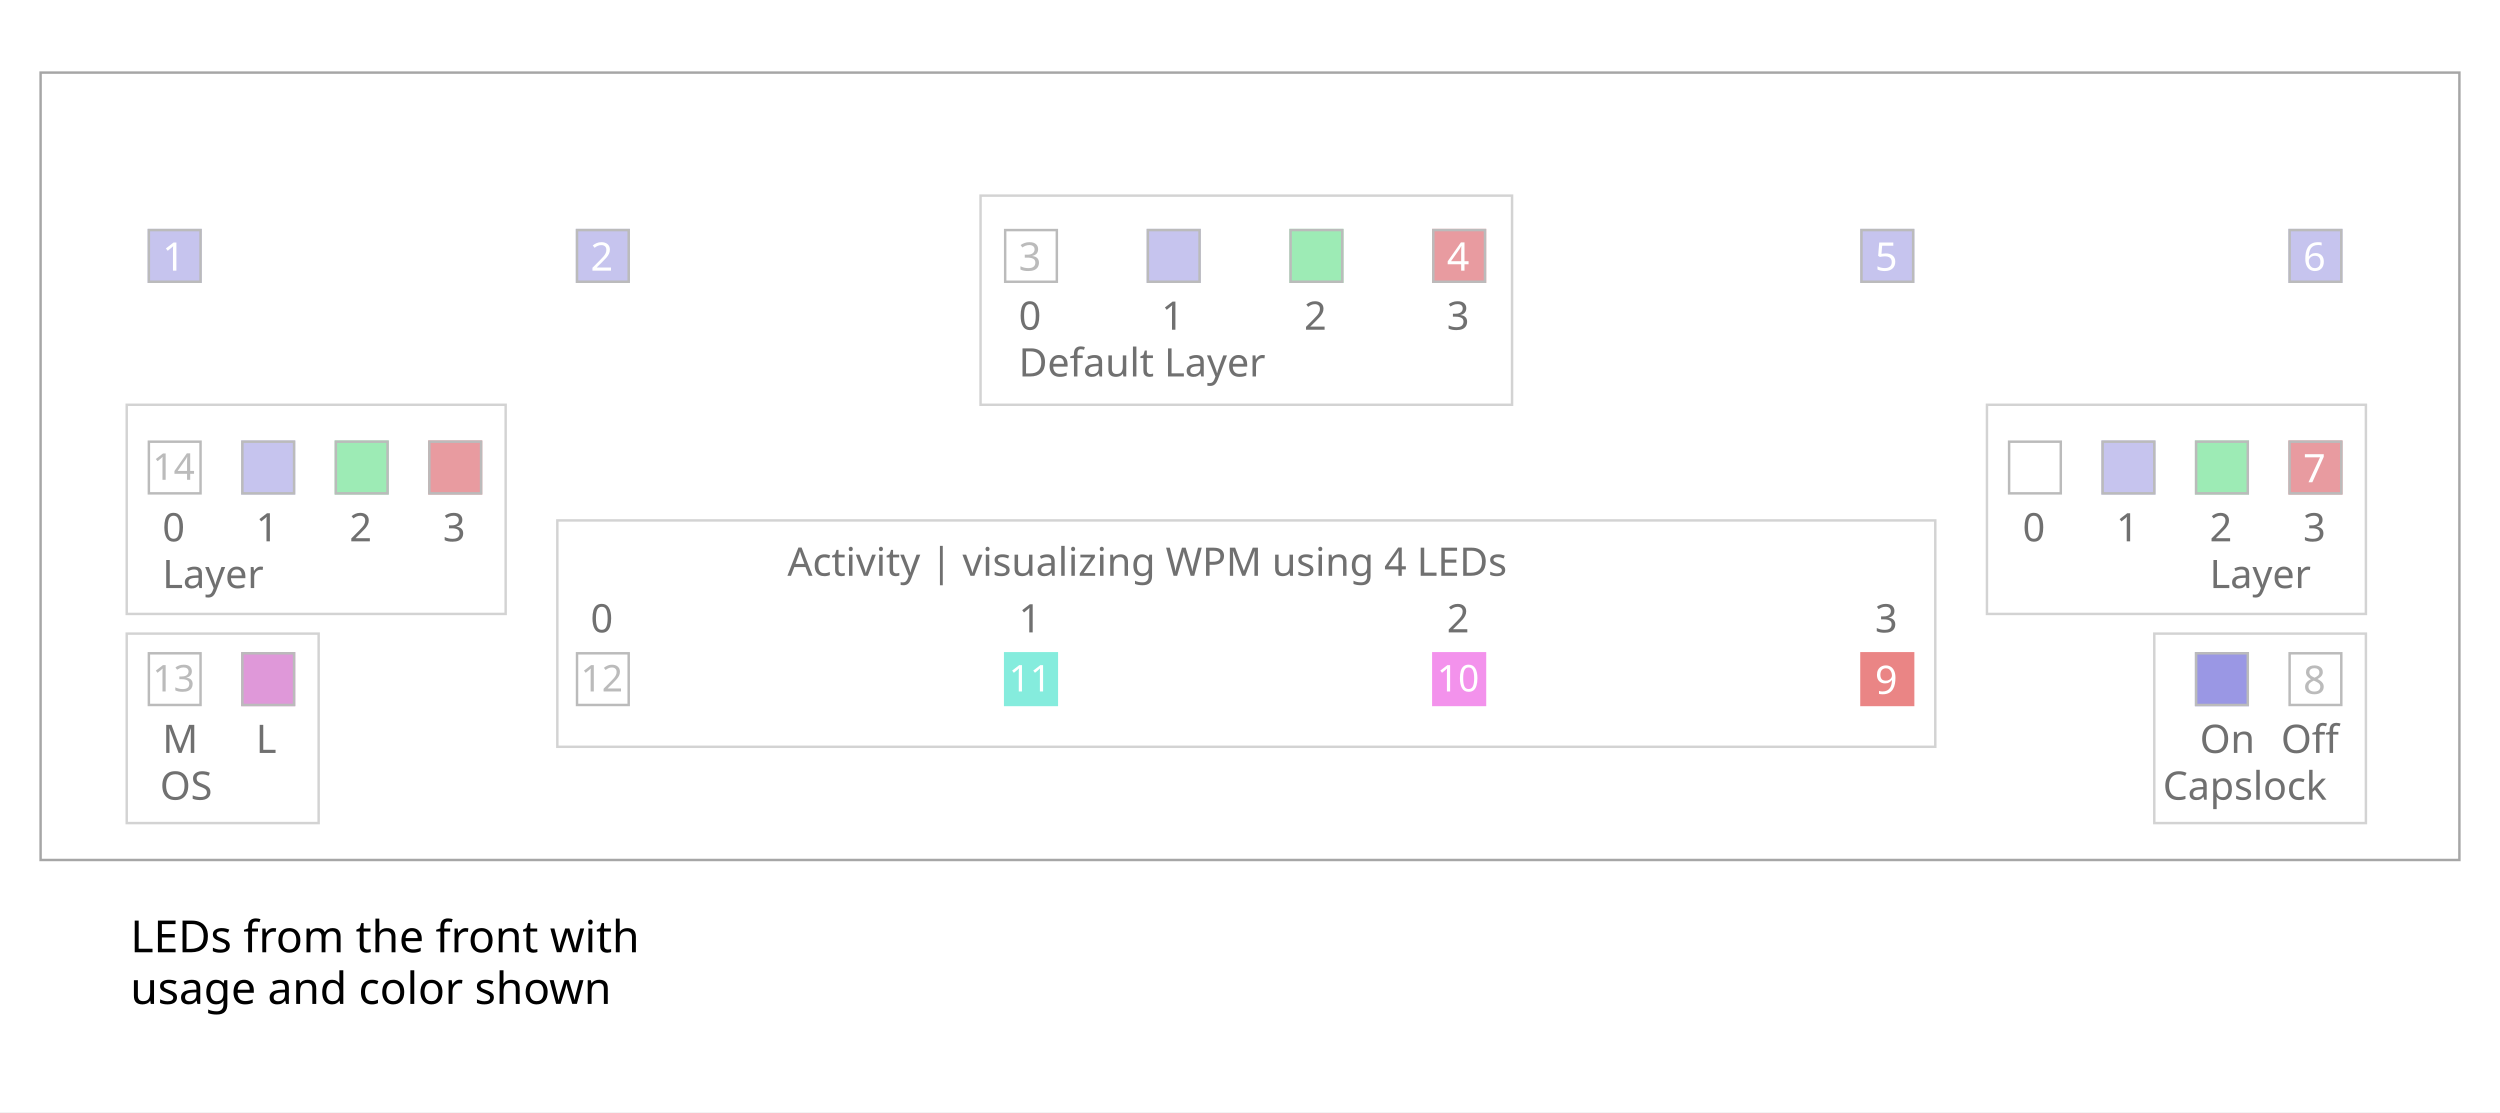
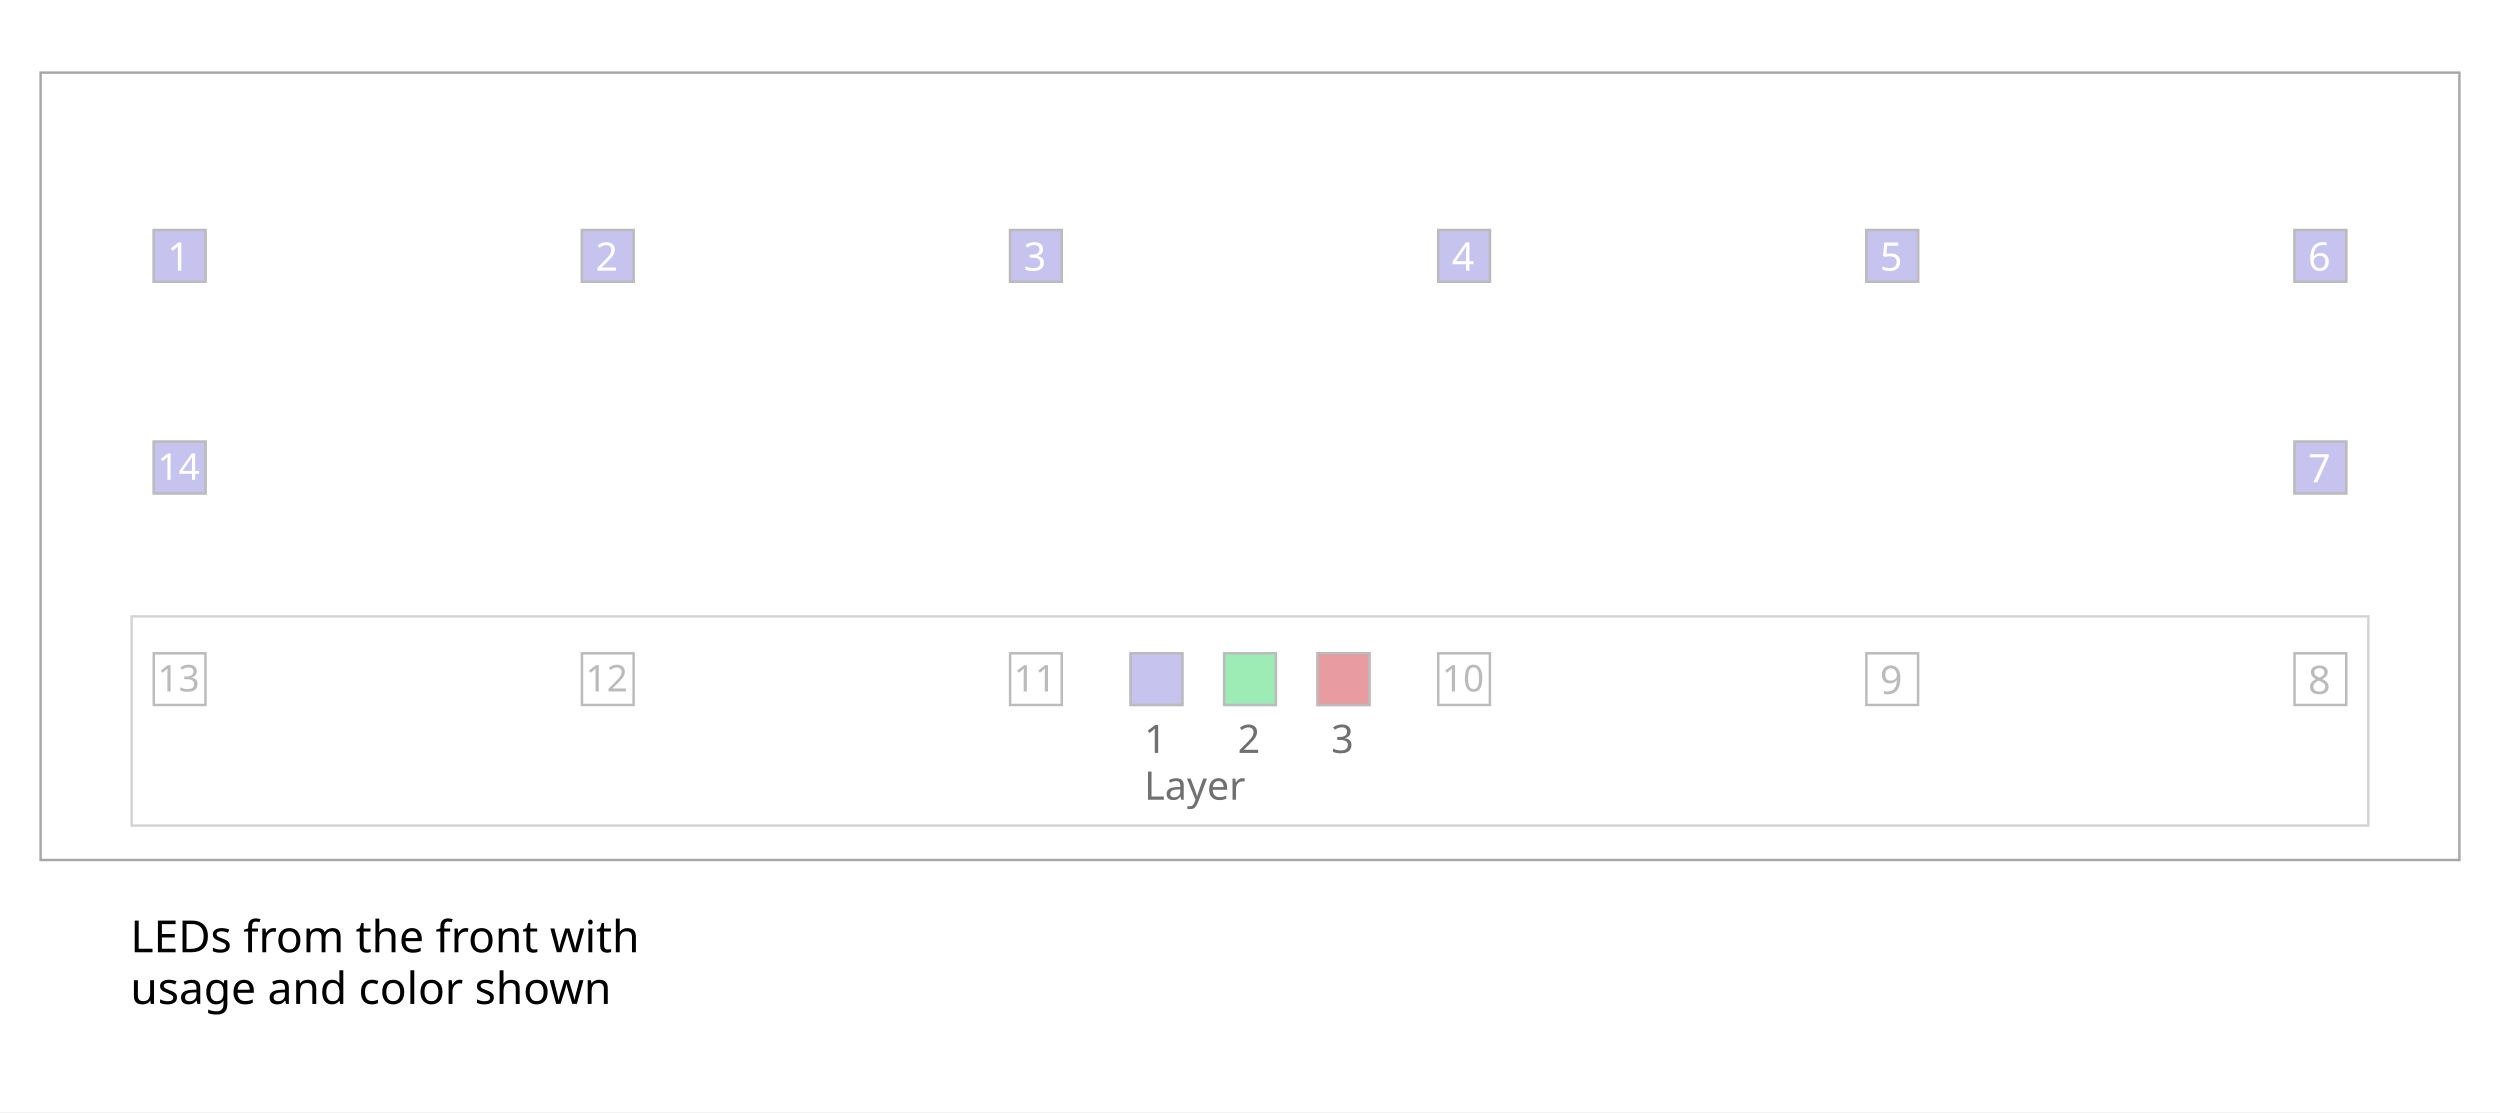
<svg xmlns="http://www.w3.org/2000/svg" width="1016" height="452" viewBox="0 0 1016 452">
  <defs>
-     <clipPath id="clip-niu_mini_-_rough_led_positions_1">
+     <clipPath id="clip-niu_mini_-_rough_led_positions_3">
      <rect width="1016" height="452" />
    </clipPath>
  </defs>
-   <g id="niu_mini_-_rough_led_positions_1" data-name="niu mini - rough led positions – 1" clip-path="url(#clip-niu_mini_-_rough_led_positions_1)">
+   <g id="niu_mini_-_rough_led_positions_3" data-name="niu mini - rough led positions – 3" clip-path="url(#clip-niu_mini_-_rough_led_positions_3)">
    <rect width="1016" height="452" fill="#fff" />
    <g id="Keyboard" transform="translate(16 29)" fill="#fff" stroke="#707070" stroke-width="1" opacity="0.623">
      <rect width="984" height="321" stroke="none" />
      <rect x="0.5" y="0.5" width="983" height="320" fill="none" />
    </g>
-     <g id="Layer_-_LED_14" data-name="Layer - LED 14" transform="translate(4)">
-       <g id="Box" transform="translate(47 164)" fill="none" stroke="#d3d3d3" stroke-width="1">
-         <rect width="155" height="86" stroke="none" />
-         <rect x="0.5" y="0.5" width="154" height="85" fill="none" />
-       </g>
-       <g id="LED_14-1" data-name="LED 14-1" transform="translate(56 179)" fill="#fff" stroke="#707070" stroke-width="1" opacity="0.478">
-         <rect width="22" height="22" stroke="none" />
-         <rect x="0.5" y="0.5" width="21" height="21" fill="none" />
-       </g>
-       <g id="LED_14-2" data-name="LED 14-2" transform="translate(94 179)" fill="#8784db" stroke="#707070" stroke-width="1" opacity="0.478">
-         <rect width="22" height="22" stroke="none" />
-         <rect x="0.5" y="0.5" width="21" height="21" fill="none" />
-       </g>
-       <g id="LED_14-3" data-name="LED 14-3" transform="translate(132 179)" fill="#33d665" stroke="#707070" stroke-width="1" opacity="0.478">
-         <rect width="22" height="22" stroke="none" />
-         <rect x="0.5" y="0.5" width="21" height="21" fill="none" />
-       </g>
-       <g id="LED_14-4" data-name="LED 14-4" transform="translate(170 179)" fill="#ce2d39" stroke="#707070" stroke-width="1" opacity="0.478">
-         <rect width="22" height="22" stroke="none" />
-         <rect x="0.5" y="0.5" width="21" height="21" fill="none" />
-       </g>
-       <text id="_0" data-name="0" transform="translate(62 220)" fill="#707070" font-size="16" font-family="Menlo-Regular, Menlo">
-         <tspan x="0" y="0">0</tspan>
-       </text>
-       <text id="_1" data-name="1" transform="translate(100 220)" fill="#707070" font-size="16" font-family="Menlo-Regular, Menlo">
-         <tspan x="0" y="0">1</tspan>
-       </text>
-       <text id="_2" data-name="2" transform="translate(138 220)" fill="#707070" font-size="16" font-family="Menlo-Regular, Menlo">
-         <tspan x="0" y="0">2</tspan>
-       </text>
-       <text id="_3" data-name="3" transform="translate(176 220)" fill="#707070" font-size="16" font-family="Menlo-Regular, Menlo">
-         <tspan x="0" y="0">3</tspan>
-       </text>
-       <text id="Layer" transform="translate(62 239)" fill="#707070" font-size="16" font-family="Menlo-Regular, Menlo">
-         <tspan x="0" y="0">Layer</tspan>
-       </text>
-       <text id="_14" data-name="14" transform="translate(58 195)" fill="#707070" font-size="15" font-family="Menlo-Regular, Menlo" opacity="0.48">
-         <tspan x="0" y="0">14</tspan>
-       </text>
-     </g>
-     <g id="OS_-_LED_13" data-name="OS - LED 13" transform="translate(4)">
-       <text id="M" transform="translate(62 306)" fill="#707070" font-size="16" font-family="Menlo-Regular, Menlo">
-         <tspan x="0" y="0">M</tspan>
-       </text>
-       <text id="L" transform="translate(100 306)" fill="#707070" font-size="16" font-family="Menlo-Regular, Menlo">
-         <tspan x="0" y="0">L</tspan>
-       </text>
-       <text id="OS" transform="translate(61 325)" fill="#707070" font-size="16" font-family="Menlo-Regular, Menlo">
-         <tspan x="0" y="0">OS</tspan>
-       </text>
-       <g id="LED_13-1" data-name="LED 13-1" transform="translate(56 265)" fill="#fff" stroke="#707070" stroke-width="1" opacity="0.478">
-         <rect width="22" height="22" stroke="none" />
-         <rect x="0.5" y="0.5" width="21" height="21" fill="none" />
-       </g>
-       <g id="LED_13-2" data-name="LED 13-2" transform="translate(94 265)" fill="#bc27b0" stroke="#707070" stroke-width="1" opacity="0.478">
-         <rect width="22" height="22" stroke="none" />
-         <rect x="0.5" y="0.5" width="21" height="21" fill="none" />
-       </g>
-       <g id="Box-2" data-name="Box" transform="translate(47 257)" fill="none" stroke="#d3d3d3" stroke-width="1">
-         <rect width="79" height="78" stroke="none" />
-         <rect x="0.5" y="0.5" width="78" height="77" fill="none" />
-       </g>
-       <text id="_13" data-name="13" transform="translate(58 281)" fill="#707070" font-size="15" font-family="Menlo-Regular, Menlo" opacity="0.48">
-         <tspan x="0" y="0">13</tspan>
-       </text>
-     </g>
-     <g id="Activity_-_LED_9_10_11_12" data-name="Activity - LED 9/10/11/12">
-       <g id="Box-3" data-name="Box" transform="translate(226 211)" fill="none" stroke="#d3d3d3" stroke-width="1">
-         <rect width="561" height="93" stroke="none" />
-         <rect x="0.5" y="0.5" width="560" height="92" fill="none" />
-       </g>
-       <g id="LED_12" data-name="LED 12" transform="translate(234 265)" fill="#fff" stroke="#707070" stroke-width="1" opacity="0.478">
-         <rect width="22" height="22" stroke="none" />
-         <rect x="0.5" y="0.5" width="21" height="21" fill="none" />
-       </g>
-       <rect id="LED_11" data-name="LED 11" width="22" height="22" transform="translate(408 265)" fill="#00d8b7" opacity="0.478" />
-       <rect id="LED_10" data-name="LED 10" width="22" height="22" transform="translate(582 265)" fill="#e61cd7" opacity="0.478" />
-       <rect id="LED_9" data-name="LED 9" width="22" height="22" transform="translate(756 265)" fill="#d30000" opacity="0.478" />
-       <text id="_0-2" data-name="0" transform="translate(240 257)" fill="#707070" font-size="16" font-family="Menlo-Regular, Menlo">
-         <tspan x="0" y="0">0</tspan>
-       </text>
-       <text id="_1-2" data-name="1" transform="translate(414 257)" fill="#707070" font-size="16" font-family="Menlo-Regular, Menlo">
-         <tspan x="0" y="0">1</tspan>
-       </text>
-       <text id="_2-2" data-name="2" transform="translate(588 257)" fill="#707070" font-size="16" font-family="Menlo-Regular, Menlo">
-         <tspan x="0" y="0">2</tspan>
-       </text>
-       <text id="_3-2" data-name="3" transform="translate(762 257)" fill="#707070" font-size="16" font-family="Menlo-Regular, Menlo">
-         <tspan x="0" y="0">3</tspan>
-       </text>
-       <text id="Activity_visualizing_WPM_using_4_LEDs" data-name="Activity | visualizing WPM using 4 LEDs" transform="translate(320 234)" fill="#707070" font-size="16" font-family="Menlo-Regular, Menlo">
-         <tspan x="0" y="0">Activity | visualizing WPM using 4 LEDs</tspan>
-       </text>
-       <text id="_9" data-name="9" transform="translate(762 282)" fill="#fff" font-size="16" font-family="Menlo-Regular, Menlo">
-         <tspan x="0" y="0">9</tspan>
-       </text>
-       <text id="_10" data-name="10" transform="translate(584 281)" fill="#fff" font-size="15" font-family="Menlo-Regular, Menlo">
-         <tspan x="0" y="0">10</tspan>
-       </text>
-       <text id="_11" data-name="11" transform="translate(410 281)" fill="#fff" font-size="15" font-family="Menlo-Regular, Menlo">
-         <tspan x="0" y="0">11</tspan>
-       </text>
-       <text id="_12" data-name="12" transform="translate(236 281)" fill="#707070" font-size="15" font-family="Menlo-Regular, Menlo" opacity="0.48">
-         <tspan x="0" y="0">12</tspan>
-       </text>
-     </g>
-     <g id="Capslock_-_LED_8" data-name="Capslock - LED 8" transform="translate(4)">
-       <g id="Box-4" data-name="Box" transform="translate(871 257)" fill="none" stroke="#d3d3d3" stroke-width="1">
-         <rect width="87" height="78" stroke="none" />
-         <rect x="0.5" y="0.5" width="86" height="77" fill="none" />
-       </g>
-       <g id="LED_8-1" data-name="LED 8-1" transform="translate(926 265)" fill="#fff" stroke="#707070" stroke-width="1" opacity="0.478">
-         <rect width="22" height="22" stroke="none" />
-         <rect x="0.5" y="0.5" width="21" height="21" fill="none" />
-       </g>
-       <text id="On" transform="translate(890 306)" fill="#707070" font-size="16" font-family="Menlo-Regular, Menlo">
-         <tspan x="0" y="0">On</tspan>
-       </text>
-       <text id="Off" transform="translate(923 306)" fill="#707070" font-size="16" font-family="Menlo-Regular, Menlo">
-         <tspan x="0" y="0">Off</tspan>
-       </text>
-       <g id="LED_8-2" data-name="LED 8-2" transform="translate(888 265)" fill="#2c26c6" stroke="#707070" stroke-width="1" opacity="0.478">
-         <rect width="22" height="22" stroke="none" />
-         <rect x="0.5" y="0.5" width="21" height="21" fill="none" />
-       </g>
-       <text id="Capslock" transform="translate(875 325)" fill="#707070" font-size="16" font-family="Menlo-Regular, Menlo">
-         <tspan x="0" y="0">Capslock</tspan>
-       </text>
-       <text id="_8" data-name="8" transform="translate(932 282)" fill="#707070" font-size="16" font-family="Menlo-Regular, Menlo" opacity="0.48">
-         <tspan x="0" y="0">8</tspan>
-       </text>
-     </g>
-     <g id="Layer_-_LED_7" data-name="Layer - LED 7" transform="translate(760)">
-       <g id="Box-5" data-name="Box" transform="translate(47 164)" fill="none" stroke="#d3d3d3" stroke-width="1">
-         <rect width="155" height="86" stroke="none" />
-         <rect x="0.5" y="0.5" width="154" height="85" fill="none" />
-       </g>
-       <g id="LED_7-4" data-name="LED 7-4" transform="translate(56 179)" fill="#fff" stroke="#707070" stroke-width="1" opacity="0.478">
-         <rect width="22" height="22" stroke="none" />
-         <rect x="0.5" y="0.5" width="21" height="21" fill="none" />
-       </g>
-       <g id="LED_7-3" data-name="LED 7-3" transform="translate(94 179)" fill="#8784db" stroke="#707070" stroke-width="1" opacity="0.478">
-         <rect width="22" height="22" stroke="none" />
-         <rect x="0.5" y="0.5" width="21" height="21" fill="none" />
-       </g>
-       <g id="LED_7-2" data-name="LED 7-2" transform="translate(132 179)" fill="#33d665" stroke="#707070" stroke-width="1" opacity="0.478">
-         <rect width="22" height="22" stroke="none" />
-         <rect x="0.5" y="0.5" width="21" height="21" fill="none" />
-       </g>
-       <g id="LED_7-1" data-name="LED 7-1" transform="translate(170 179)" fill="#ce2d39" stroke="#707070" stroke-width="1" opacity="0.478">
-         <rect width="22" height="22" stroke="none" />
-         <rect x="0.5" y="0.5" width="21" height="21" fill="none" />
-       </g>
-       <text id="_0-3" data-name="0" transform="translate(62 220)" fill="#707070" font-size="16" font-family="Menlo-Regular, Menlo">
-         <tspan x="0" y="0">0</tspan>
-       </text>
-       <text id="_1-3" data-name="1" transform="translate(100 220)" fill="#707070" font-size="16" font-family="Menlo-Regular, Menlo">
-         <tspan x="0" y="0">1</tspan>
-       </text>
-       <text id="_2-3" data-name="2" transform="translate(138 220)" fill="#707070" font-size="16" font-family="Menlo-Regular, Menlo">
-         <tspan x="0" y="0">2</tspan>
-       </text>
-       <text id="_3-3" data-name="3" transform="translate(176 220)" fill="#707070" font-size="16" font-family="Menlo-Regular, Menlo">
-         <tspan x="0" y="0">3</tspan>
-       </text>
-       <text id="Layer-2" data-name="Layer" transform="translate(138 239)" fill="#707070" font-size="16" font-family="Menlo-Regular, Menlo">
-         <tspan x="0" y="0">Layer</tspan>
-       </text>
-       <text id="_7" data-name="7" transform="translate(176 196)" fill="#fff" font-size="16" font-family="Menlo-Regular, Menlo">
-         <tspan x="0" y="0">7</tspan>
-       </text>
-     </g>
-     <g id="LED_6" data-name="LED 6" transform="translate(930 93)" fill="#8784db" stroke="#707070" stroke-width="1" opacity="0.478">
+     <g id="LED_14" data-name="LED 14" transform="translate(62 179)" fill="#8784db" stroke="#707070" stroke-width="1" opacity="0.478">
      <rect width="22" height="22" stroke="none" />
      <rect x="0.5" y="0.5" width="21" height="21" fill="none" />
    </g>
-     <g id="LED_5" data-name="LED 5" transform="translate(756 93)" fill="#8784db" stroke="#707070" stroke-width="1" opacity="0.478">
+     <g id="LED_12" data-name="LED 12" transform="translate(236 265)" fill="none" stroke="#707070" stroke-width="1" opacity="0.478">
      <rect width="22" height="22" stroke="none" />
      <rect x="0.5" y="0.5" width="21" height="21" fill="none" />
    </g>
-     <g id="Locked_Layer_-_LED_3_4" data-name="Locked Layer - LED 3/4" transform="translate(352 -86)">
-       <g id="Box-6" data-name="Box" transform="translate(46 165)" fill="none" stroke="#d3d3d3" stroke-width="1">
-         <rect width="217" height="86" stroke="none" />
-         <rect x="0.5" y="0.5" width="216" height="85" fill="none" />
-       </g>
-       <g id="LED_3-1" data-name="LED 3-1" transform="translate(56 179)" fill="#fff" stroke="#707070" stroke-width="1" opacity="0.478">
-         <rect width="22" height="22" stroke="none" />
-         <rect x="0.5" y="0.5" width="21" height="21" fill="none" />
-       </g>
-       <g id="LED_3-2" data-name="LED 3-2" transform="translate(114 179)" fill="#8784db" stroke="#707070" stroke-width="1" opacity="0.478">
-         <rect width="22" height="22" stroke="none" />
-         <rect x="0.5" y="0.5" width="21" height="21" fill="none" />
-       </g>
-       <g id="LED_4-2" data-name="LED 4-2" transform="translate(172 179)" fill="#33d665" stroke="#707070" stroke-width="1" opacity="0.478">
-         <rect width="22" height="22" stroke="none" />
-         <rect x="0.5" y="0.5" width="21" height="21" fill="none" />
-       </g>
-       <g id="LED_4-1" data-name="LED 4-1" transform="translate(230 179)" fill="#ce2d39" stroke="#707070" stroke-width="1" opacity="0.478">
-         <rect width="22" height="22" stroke="none" />
-         <rect x="0.5" y="0.5" width="21" height="21" fill="none" />
-       </g>
-       <text id="_0-4" data-name="0" transform="translate(62 220)" fill="#707070" font-size="16" font-family="Menlo-Regular, Menlo">
-         <tspan x="0" y="0">0</tspan>
-       </text>
-       <text id="_1-4" data-name="1" transform="translate(120 220)" fill="#707070" font-size="16" font-family="Menlo-Regular, Menlo">
-         <tspan x="0" y="0">1</tspan>
-       </text>
-       <text id="_2-4" data-name="2" transform="translate(178 220)" fill="#707070" font-size="16" font-family="Menlo-Regular, Menlo">
-         <tspan x="0" y="0">2</tspan>
-       </text>
-       <text id="_3-4" data-name="3" transform="translate(236 220)" fill="#707070" font-size="16" font-family="Menlo-Regular, Menlo">
-         <tspan x="0" y="0">3</tspan>
-       </text>
-       <text id="Default_Layer" data-name="Default Layer" transform="translate(62 239)" fill="#707070" font-size="16" font-family="Menlo-Regular, Menlo">
-         <tspan x="0" y="0">Default Layer</tspan>
-       </text>
-       <text id="_4" data-name="4" transform="translate(236 196)" fill="#fff" font-size="16" font-family="Menlo-Regular, Menlo">
-         <tspan x="0" y="0">4</tspan>
-       </text>
-       <text id="_3-5" data-name="3" transform="translate(62 196)" fill="#707070" font-size="16" font-family="Menlo-Regular, Menlo" opacity="0.48">
-         <tspan x="0" y="0">3</tspan>
-       </text>
-     </g>
-     <g id="LED_2" data-name="LED 2" transform="translate(234 93)" fill="#8784db" stroke="#707070" stroke-width="1" opacity="0.478">
+     <g id="LED_11" data-name="LED 11" transform="translate(410 265)" fill="none" stroke="#707070" stroke-width="1" opacity="0.478">
      <rect width="22" height="22" stroke="none" />
      <rect x="0.5" y="0.5" width="21" height="21" fill="none" />
    </g>
-     <g id="LED_1" data-name="LED 1" transform="translate(60 93)" fill="#8784db" stroke="#707070" stroke-width="1" opacity="0.478">
+     <g id="LED_10" data-name="LED 10" transform="translate(584 265)" fill="none" stroke="#707070" stroke-width="1" opacity="0.478">
+       <rect width="22" height="22" stroke="none" />
+       <rect x="0.5" y="0.5" width="21" height="21" fill="none" />
+     </g>
+     <g id="LED_9" data-name="LED 9" transform="translate(758 265)" fill="none" stroke="#707070" stroke-width="1" opacity="0.478">
+       <rect width="22" height="22" stroke="none" />
+       <rect x="0.5" y="0.5" width="21" height="21" fill="none" />
+     </g>
+     <g id="LED_8" data-name="LED 8" transform="translate(932 265)" fill="none" stroke="#707070" stroke-width="1" opacity="0.478">
+       <rect width="22" height="22" stroke="none" />
+       <rect x="0.5" y="0.5" width="21" height="21" fill="none" />
+     </g>
+     <g id="LED_7" data-name="LED 7" transform="translate(932 179)" fill="#8784db" stroke="#707070" stroke-width="1" opacity="0.478">
+       <rect width="22" height="22" stroke="none" />
+       <rect x="0.5" y="0.5" width="21" height="21" fill="none" />
+     </g>
+     <g id="LED_6" data-name="LED 6" transform="translate(932 93)" fill="#8784db" stroke="#707070" stroke-width="1" opacity="0.478">
+       <rect width="22" height="22" stroke="none" />
+       <rect x="0.5" y="0.5" width="21" height="21" fill="none" />
+     </g>
+     <g id="LED_5" data-name="LED 5" transform="translate(758 93)" fill="#8784db" stroke="#707070" stroke-width="1" opacity="0.478">
+       <rect width="22" height="22" stroke="none" />
+       <rect x="0.5" y="0.5" width="21" height="21" fill="none" />
+     </g>
+     <g id="LED_4" data-name="LED 4" transform="translate(584 93)" fill="#8784db" stroke="#707070" stroke-width="1" opacity="0.478">
+       <rect width="22" height="22" stroke="none" />
+       <rect x="0.5" y="0.5" width="21" height="21" fill="none" />
+     </g>
+     <g id="LED_3" data-name="LED 3" transform="translate(410 93)" fill="#8784db" stroke="#707070" stroke-width="1" opacity="0.478">
+       <rect width="22" height="22" stroke="none" />
+       <rect x="0.5" y="0.5" width="21" height="21" fill="none" />
+     </g>
+     <g id="LED_2" data-name="LED 2" transform="translate(236 93)" fill="#8784db" stroke="#707070" stroke-width="1" opacity="0.478">
+       <rect width="22" height="22" stroke="none" />
+       <rect x="0.5" y="0.5" width="21" height="21" fill="none" />
+     </g>
+     <g id="LED_1" data-name="LED 1" transform="translate(62 93)" fill="#8784db" stroke="#707070" stroke-width="1" opacity="0.478">
      <rect width="22" height="22" stroke="none" />
      <rect x="0.5" y="0.5" width="21" height="21" fill="none" />
    </g>
    <text id="Description" transform="translate(53 387)" font-size="18" font-family="Menlo-Regular, Menlo">
      <tspan x="0" y="0">LEDs from the front with</tspan>
      <tspan x="0" y="21">usage and color shown</tspan>
    </text>
-     <text id="_1-5" data-name="1" transform="translate(66 110)" fill="#fff" font-size="16" font-family="Menlo-Regular, Menlo">
+     <text id="_2" data-name="2" transform="translate(242 110)" fill="#fff" font-size="16" font-family="Menlo-Regular, Menlo">
+       <tspan x="0" y="0">2</tspan>
+     </text>
+     <text id="_5" data-name="5" transform="translate(764 110)" fill="#fff" font-size="16" font-family="Menlo-Regular, Menlo">
+       <tspan x="0" y="0">5</tspan>
+     </text>
+     <text id="_6" data-name="6" transform="translate(938 110)" fill="#fff" font-size="16" font-family="Menlo-Regular, Menlo">
+       <tspan x="0" y="0">6</tspan>
+     </text>
+     <text id="_1" data-name="1" transform="translate(68 110)" fill="#fff" font-size="16" font-family="Menlo-Regular, Menlo">
      <tspan x="0" y="0">1</tspan>
    </text>
-     <text id="_2-5" data-name="2" transform="translate(240 110)" fill="#fff" font-size="16" font-family="Menlo-Regular, Menlo">
-       <tspan x="0" y="0">2</tspan>
+     <text id="_7" data-name="7" transform="translate(938 196)" fill="#fff" font-size="16" font-family="Menlo-Regular, Menlo">
+       <tspan x="0" y="0">7</tspan>
    </text>
-     <text id="_5" data-name="5" transform="translate(762 110)" fill="#fff" font-size="16" font-family="Menlo-Regular, Menlo">
-       <tspan x="0" y="0">5</tspan>
+     <text id="_4" data-name="4" transform="translate(590 110)" fill="#fff" font-size="16" font-family="Menlo-Regular, Menlo">
+       <tspan x="0" y="0">4</tspan>
    </text>
-     <text id="_6" data-name="6" transform="translate(936 110)" fill="#fff" font-size="16" font-family="Menlo-Regular, Menlo">
-       <tspan x="0" y="0">6</tspan>
+     <text id="_3" data-name="3" transform="translate(416 110)" fill="#fff" font-size="16" font-family="Menlo-Regular, Menlo">
+       <tspan x="0" y="0">3</tspan>
    </text>
+     <text id="_9" data-name="9" transform="translate(764 282)" fill="#707070" font-size="16" font-family="Menlo-Regular, Menlo" opacity="0.48">
+       <tspan x="0" y="0">9</tspan>
+     </text>
+     <text id="_10" data-name="10" transform="translate(586 281)" fill="#707070" font-size="15" font-family="Menlo-Regular, Menlo" opacity="0.48">
+       <tspan x="0" y="0">10</tspan>
+     </text>
+     <text id="_11" data-name="11" transform="translate(412 281)" fill="#707070" font-size="15" font-family="Menlo-Regular, Menlo" opacity="0.48">
+       <tspan x="0" y="0">11</tspan>
+     </text>
+     <text id="_12" data-name="12" transform="translate(238 281)" fill="#707070" font-size="15" font-family="Menlo-Regular, Menlo" opacity="0.48">
+       <tspan x="0" y="0">12</tspan>
+     </text>
+     <text id="_8" data-name="8" transform="translate(938 282)" fill="#707070" font-size="16" font-family="Menlo-Regular, Menlo" opacity="0.48">
+       <tspan x="0" y="0">8</tspan>
+     </text>
+     <text id="_14" data-name="14" transform="translate(64 195)" fill="#fff" font-size="15" font-family="Menlo-Regular, Menlo">
+       <tspan x="0" y="0">14</tspan>
+     </text>
+     <g id="Layer_-_LED_14" data-name="Layer - LED 14" transform="translate(6 86)">
+       <g id="Box" transform="translate(47 164)" fill="none" stroke="#d3d3d3" stroke-width="1">
+         <rect width="910" height="86" stroke="none" />
+         <rect x="0.5" y="0.5" width="909" height="85" fill="none" />
+       </g>
+       <g id="LED_14-1" data-name="LED 14-1" transform="translate(56 179)" fill="#fff" stroke="#707070" stroke-width="1" opacity="0.478">
+         <rect width="22" height="22" stroke="none" />
+         <rect x="0.5" y="0.5" width="21" height="21" fill="none" />
+       </g>
+       <g id="LED_14-2" data-name="LED 14-2" transform="translate(453 179)" fill="#8784db" stroke="#707070" stroke-width="1" opacity="0.478">
+         <rect width="22" height="22" stroke="none" />
+         <rect x="0.5" y="0.5" width="21" height="21" fill="none" />
+       </g>
+       <g id="LED_14-3" data-name="LED 14-3" transform="translate(491 179)" fill="#33d665" stroke="#707070" stroke-width="1" opacity="0.478">
+         <rect width="22" height="22" stroke="none" />
+         <rect x="0.5" y="0.5" width="21" height="21" fill="none" />
+       </g>
+       <g id="LED_14-4" data-name="LED 14-4" transform="translate(529 179)" fill="#ce2d39" stroke="#707070" stroke-width="1" opacity="0.478">
+         <rect width="22" height="22" stroke="none" />
+         <rect x="0.5" y="0.5" width="21" height="21" fill="none" />
+       </g>
+       <text id="_1-2" data-name="1" transform="translate(459 220)" fill="#707070" font-size="16" font-family="Menlo-Regular, Menlo">
+         <tspan x="0" y="0">1</tspan>
+       </text>
+       <text id="_2-2" data-name="2" transform="translate(497 220)" fill="#707070" font-size="16" font-family="Menlo-Regular, Menlo">
+         <tspan x="0" y="0">2</tspan>
+       </text>
+       <text id="_3-2" data-name="3" transform="translate(535 220)" fill="#707070" font-size="16" font-family="Menlo-Regular, Menlo">
+         <tspan x="0" y="0">3</tspan>
+       </text>
+       <text id="Layer" transform="translate(459 239)" fill="#707070" font-size="16" font-family="Menlo-Regular, Menlo">
+         <tspan x="0" y="0">Layer</tspan>
+       </text>
+       <text id="_13" data-name="13" transform="translate(58 195)" fill="#707070" font-size="15" font-family="Menlo-Regular, Menlo" opacity="0.48">
+         <tspan x="0" y="0">13</tspan>
+       </text>
+     </g>
  </g>
</svg>
